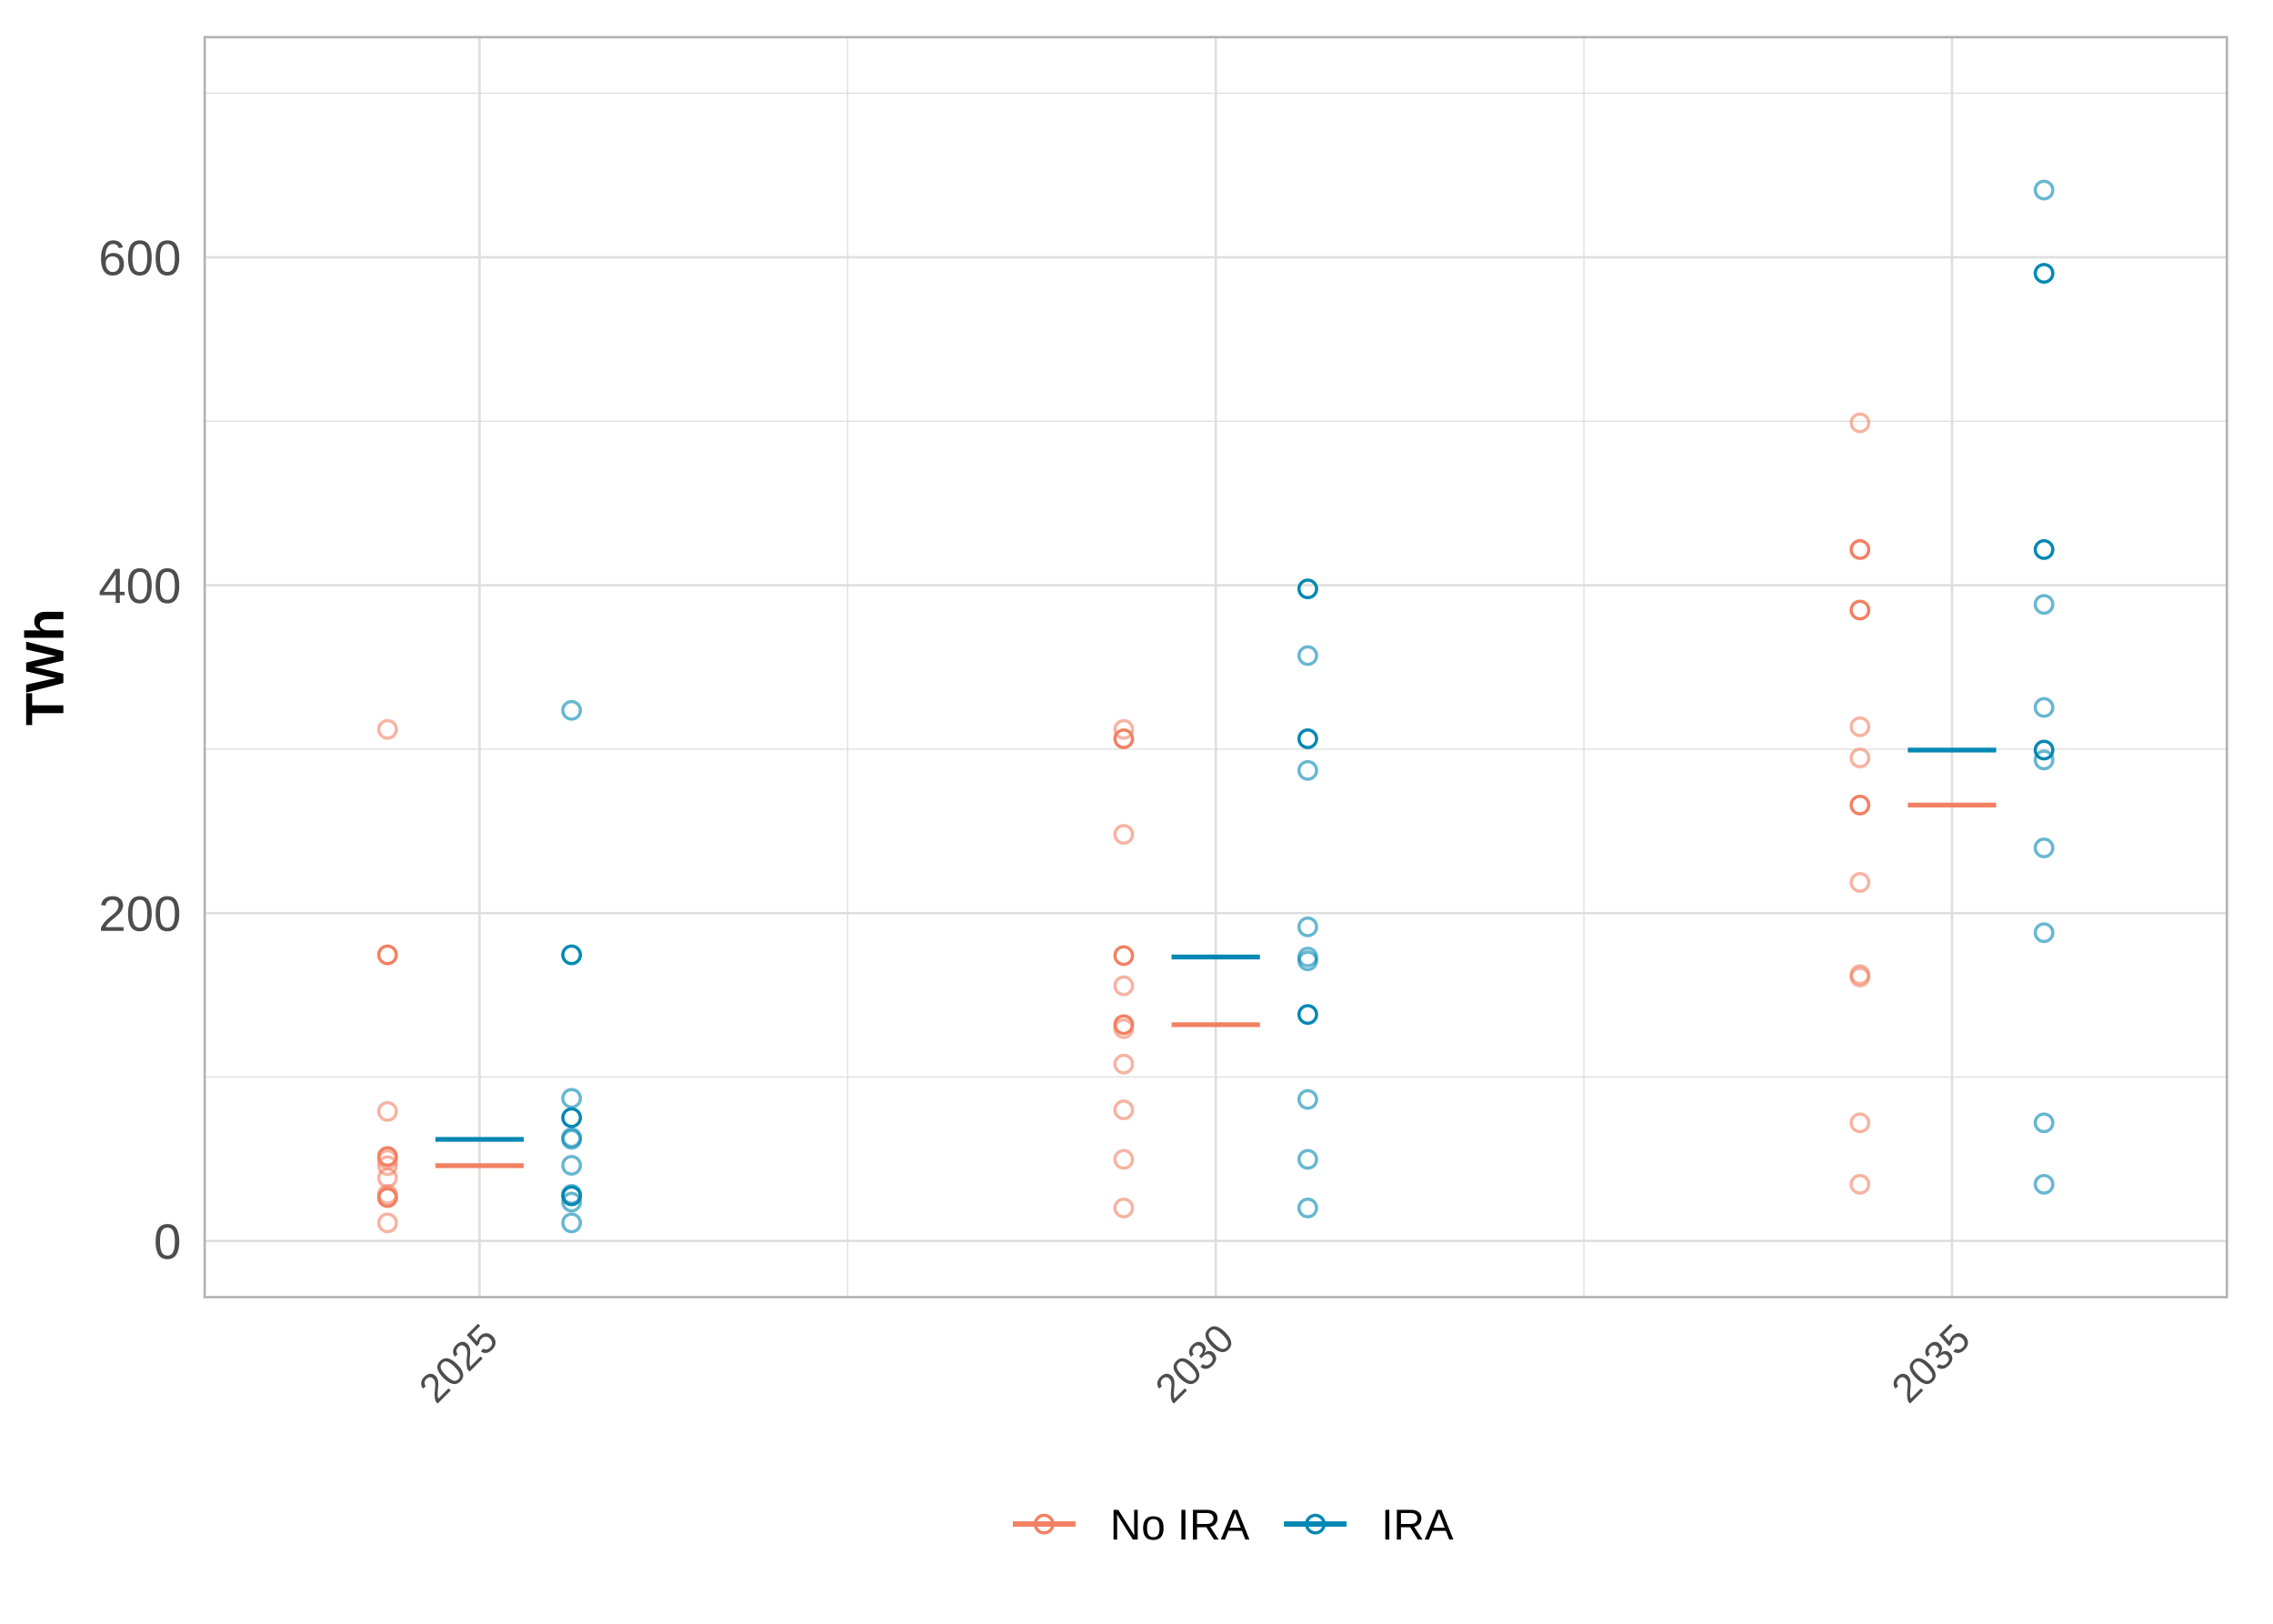
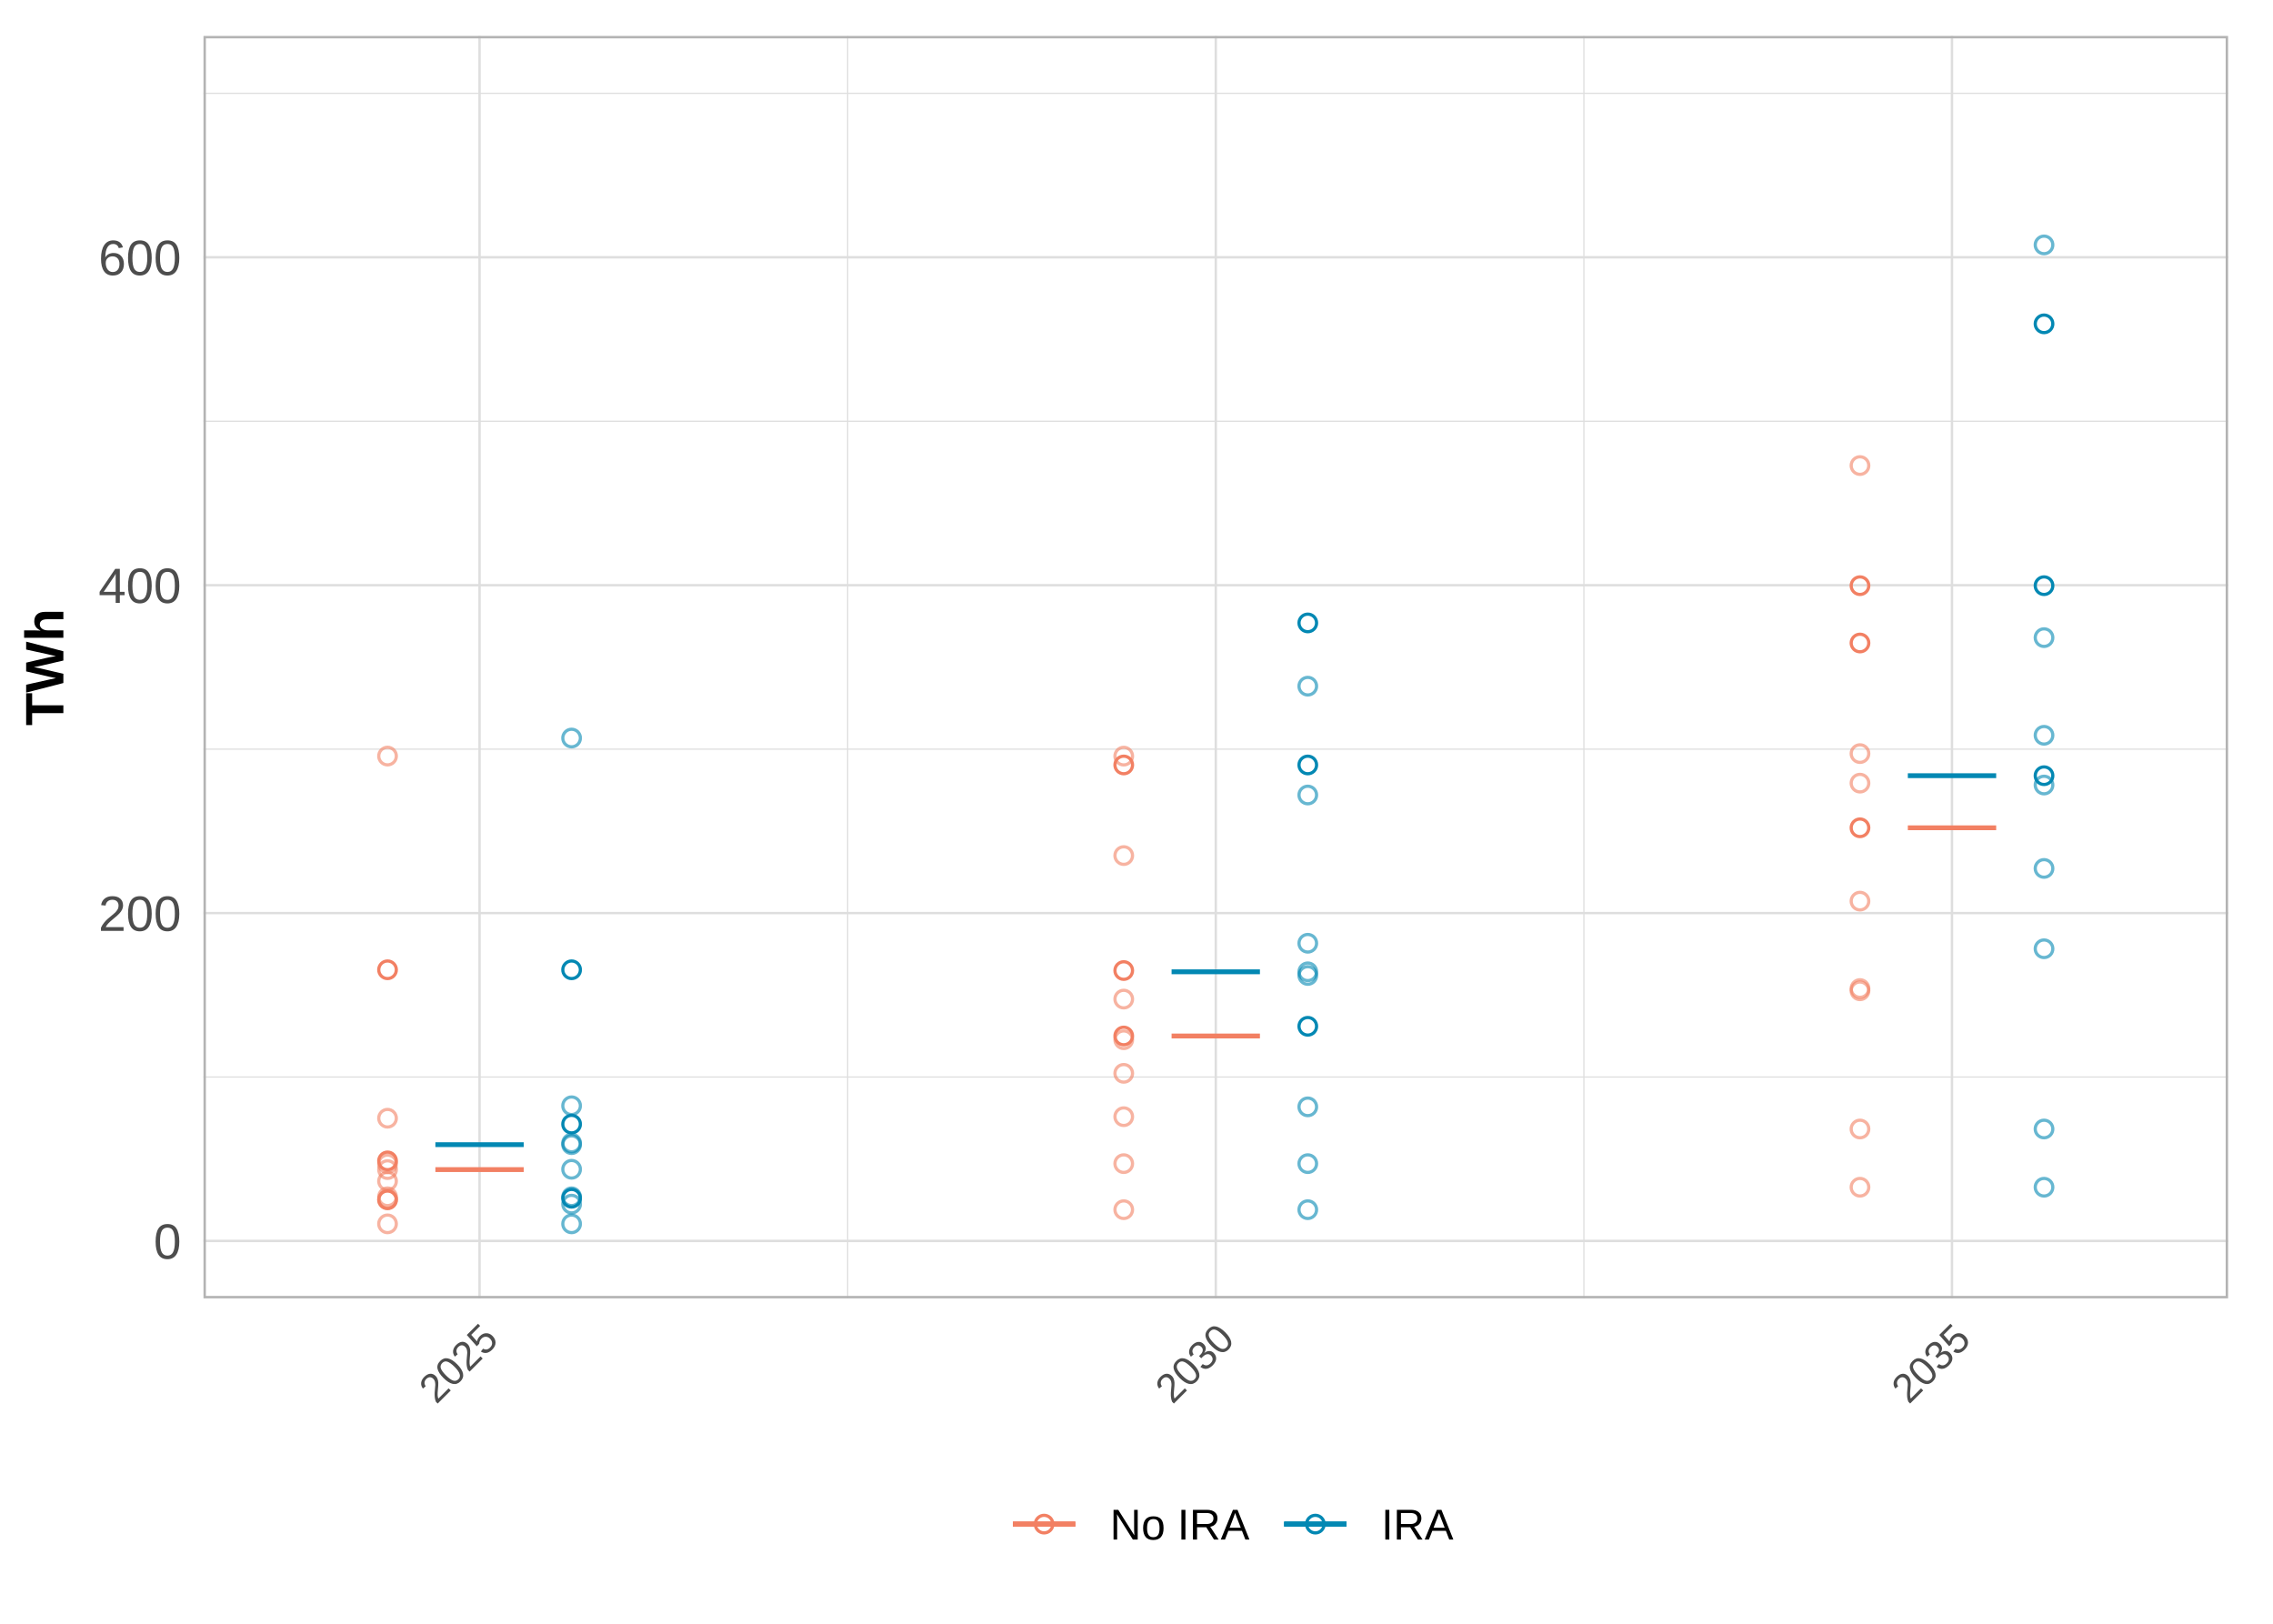
<svg xmlns="http://www.w3.org/2000/svg" class="svglite" width="504.00pt" height="360.00pt" viewBox="0 0 504.00 360.00">
  <defs>
    <style type="text/css">
    .svglite line, .svglite polyline, .svglite polygon, .svglite path, .svglite rect, .svglite circle {
      fill: none;
      stroke: #000000;
      stroke-linecap: round;
      stroke-linejoin: round;
      stroke-miterlimit: 10.00;
    }
    .svglite text {
      white-space: pre;
    }
  </style>
  </defs>
  <rect width="100%" height="100%" style="stroke: none; fill: #FFFFFF;" />
  <defs>
    <clipPath id="cpMC4wMHw1MDQuMDB8MC4wMHwzNjAuMDA=">
      <rect x="0.00" y="0.00" width="504.00" height="360.00" />
    </clipPath>
  </defs>
  <g clip-path="url(#cpMC4wMHw1MDQuMDB8MC4wMHwzNjAuMDA=)">
    <rect x="0" y="0.00" width="504.00" height="360.00" style="stroke-width: 1.07; stroke: #FFFFFF; fill: #FFFFFF;" />
  </g>
  <defs>
    <clipPath id="cpNDUuMTJ8NDk0LjA0fDcuOTd8Mjg3Ljg2">
      <rect x="45.12" y="7.97" width="448.92" height="279.89" />
    </clipPath>
  </defs>
  <g clip-path="url(#cpNDUuMTJ8NDk0LjA0fDcuOTd8Mjg3Ljg2)">
    <rect x="45.12" y="7.97" width="448.92" height="279.89" style="stroke-width: 1.07; stroke: none; fill: #FFFFFF;" />
    <polyline points="45.12,238.79 494.04,238.79 " style="stroke-width: 0.27; stroke: #DEDEDE; stroke-linecap: butt;" />
    <polyline points="45.12,166.09 494.04,166.09 " style="stroke-width: 0.27; stroke: #DEDEDE; stroke-linecap: butt;" />
    <polyline points="45.12,93.39 494.04,93.39 " style="stroke-width: 0.27; stroke: #DEDEDE; stroke-linecap: butt;" />
    <polyline points="45.12,20.69 494.04,20.69 " style="stroke-width: 0.27; stroke: #DEDEDE; stroke-linecap: butt;" />
    <polyline points="187.96,287.86 187.96,7.97 " style="stroke-width: 0.27; stroke: #DEDEDE; stroke-linecap: butt;" />
    <polyline points="351.20,287.86 351.20,7.97 " style="stroke-width: 0.27; stroke: #DEDEDE; stroke-linecap: butt;" />
    <polyline points="45.12,275.13 494.04,275.13 " style="stroke-width: 0.53; stroke: #DEDEDE; stroke-linecap: butt;" />
    <polyline points="45.12,202.44 494.04,202.44 " style="stroke-width: 0.53; stroke: #DEDEDE; stroke-linecap: butt;" />
    <polyline points="45.12,129.74 494.04,129.74 " style="stroke-width: 0.53; stroke: #DEDEDE; stroke-linecap: butt;" />
    <polyline points="45.12,57.04 494.04,57.04 " style="stroke-width: 0.53; stroke: #DEDEDE; stroke-linecap: butt;" />
    <polyline points="106.33,287.86 106.33,7.97 " style="stroke-width: 0.53; stroke: #DEDEDE; stroke-linecap: butt;" />
    <polyline points="269.58,287.86 269.58,7.97 " style="stroke-width: 0.53; stroke: #DEDEDE; stroke-linecap: butt;" />
    <polyline points="432.82,287.86 432.82,7.97 " style="stroke-width: 0.53; stroke: #DEDEDE; stroke-linecap: butt;" />
-     <circle cx="126.74" cy="258.36" r="1.95" style="stroke-width: 0.71; stroke: #0388B3; stroke-opacity: 0.60;" />
-     <circle cx="85.93" cy="258.44" r="1.95" style="stroke-width: 0.71; stroke: #F28063; stroke-opacity: 0.60;" />
-     <circle cx="126.74" cy="252.61" r="1.95" style="stroke-width: 0.71; stroke: #0388B3; stroke-opacity: 0.60;" />
-     <circle cx="85.93" cy="261.14" r="1.95" style="stroke-width: 0.71; stroke: #F28063; stroke-opacity: 0.60;" />
-     <circle cx="126.74" cy="247.80" r="1.95" style="stroke-width: 0.71; stroke: #0388B3;" />
-     <circle cx="85.93" cy="256.40" r="1.95" style="stroke-width: 0.71; stroke: #F28063;" />
-     <circle cx="126.74" cy="271.13" r="1.95" style="stroke-width: 0.71; stroke: #0388B3; stroke-opacity: 0.60;" />
-     <circle cx="85.93" cy="271.13" r="1.95" style="stroke-width: 0.71; stroke: #F28063; stroke-opacity: 0.60;" />
-     <circle cx="126.74" cy="211.70" r="1.95" style="stroke-width: 0.71; stroke: #0388B3;" />
-     <circle cx="85.93" cy="211.70" r="1.95" style="stroke-width: 0.71; stroke: #F28063;" />
-     <circle cx="126.74" cy="264.80" r="1.95" style="stroke-width: 0.71; stroke: #0388B3; stroke-opacity: 0.60;" />
-     <circle cx="85.93" cy="264.80" r="1.95" style="stroke-width: 0.71; stroke: #F28063; stroke-opacity: 0.60;" />
-     <circle cx="126.74" cy="157.49" r="1.95" style="stroke-width: 0.71; stroke: #0388B3; stroke-opacity: 0.60;" />
-     <circle cx="85.93" cy="161.71" r="1.95" style="stroke-width: 0.71; stroke: #F28063; stroke-opacity: 0.60;" />
-     <circle cx="126.74" cy="266.52" r="1.95" style="stroke-width: 0.71; stroke: #0388B3; stroke-opacity: 0.60;" />
-     <circle cx="85.93" cy="265.42" r="1.95" style="stroke-width: 0.71; stroke: #F28063; stroke-opacity: 0.60;" />
-     <circle cx="126.74" cy="252.22" r="1.95" style="stroke-width: 0.71; stroke: #0388B3; stroke-opacity: 0.60;" />
-     <circle cx="85.93" cy="257.09" r="1.95" style="stroke-width: 0.71; stroke: #F28063; stroke-opacity: 0.60;" />
-     <circle cx="126.74" cy="243.51" r="1.95" style="stroke-width: 0.71; stroke: #0388B3; stroke-opacity: 0.60;" />
-     <circle cx="85.93" cy="246.42" r="1.95" style="stroke-width: 0.71; stroke: #F28063; stroke-opacity: 0.60;" />
-     <circle cx="126.74" cy="265.13" r="1.95" style="stroke-width: 0.71; stroke: #0388B3;" />
-     <circle cx="85.93" cy="265.51" r="1.95" style="stroke-width: 0.71; stroke: #F28063;" />
-     <circle cx="289.98" cy="213.03" r="1.95" style="stroke-width: 0.71; stroke: #0388B3; stroke-opacity: 0.60;" />
-     <circle cx="249.17" cy="218.56" r="1.95" style="stroke-width: 0.71; stroke: #F28063; stroke-opacity: 0.60;" />
-     <circle cx="289.98" cy="205.50" r="1.95" style="stroke-width: 0.71; stroke: #0388B3; stroke-opacity: 0.60;" />
-     <circle cx="249.17" cy="235.92" r="1.95" style="stroke-width: 0.71; stroke: #F28063; stroke-opacity: 0.60;" />
-     <circle cx="289.98" cy="130.56" r="1.95" style="stroke-width: 0.71; stroke: #0388B3;" />
-     <circle cx="249.17" cy="211.87" r="1.95" style="stroke-width: 0.71; stroke: #F28063;" />
-     <circle cx="289.98" cy="267.82" r="1.95" style="stroke-width: 0.71; stroke: #0388B3; stroke-opacity: 0.60;" />
-     <circle cx="249.17" cy="267.82" r="1.95" style="stroke-width: 0.71; stroke: #F28063; stroke-opacity: 0.60;" />
-     <circle cx="289.98" cy="163.79" r="1.95" style="stroke-width: 0.71; stroke: #0388B3;" />
-     <circle cx="249.17" cy="163.79" r="1.95" style="stroke-width: 0.71; stroke: #F28063;" />
-     <circle cx="289.98" cy="257.04" r="1.95" style="stroke-width: 0.71; stroke: #0388B3; stroke-opacity: 0.60;" />
-     <circle cx="249.17" cy="257.04" r="1.95" style="stroke-width: 0.71; stroke: #F28063; stroke-opacity: 0.60;" />
-     <circle cx="289.98" cy="145.35" r="1.95" style="stroke-width: 0.71; stroke: #0388B3; stroke-opacity: 0.60;" />
-     <circle cx="249.17" cy="161.72" r="1.95" style="stroke-width: 0.71; stroke: #F28063; stroke-opacity: 0.60;" />
-     <circle cx="289.98" cy="243.76" r="1.95" style="stroke-width: 0.71; stroke: #0388B3; stroke-opacity: 0.60;" />
-     <circle cx="249.17" cy="246.07" r="1.95" style="stroke-width: 0.71; stroke: #F28063; stroke-opacity: 0.60;" />
-     <circle cx="289.98" cy="212.18" r="1.95" style="stroke-width: 0.71; stroke: #0388B3; stroke-opacity: 0.60;" />
-     <circle cx="249.17" cy="228.07" r="1.95" style="stroke-width: 0.71; stroke: #F28063; stroke-opacity: 0.60;" />
-     <circle cx="289.98" cy="170.81" r="1.95" style="stroke-width: 0.71; stroke: #0388B3; stroke-opacity: 0.60;" />
-     <circle cx="249.17" cy="184.99" r="1.95" style="stroke-width: 0.71; stroke: #F28063; stroke-opacity: 0.60;" />
-     <circle cx="289.98" cy="224.92" r="1.95" style="stroke-width: 0.71; stroke: #0388B3;" />
-     <circle cx="249.17" cy="227.18" r="1.95" style="stroke-width: 0.71; stroke: #F28063;" />
-     <circle cx="453.23" cy="156.85" r="1.95" style="stroke-width: 0.71; stroke: #0388B3; stroke-opacity: 0.60;" />
-     <circle cx="412.42" cy="168.04" r="1.95" style="stroke-width: 0.71; stroke: #F28063; stroke-opacity: 0.60;" />
-     <circle cx="453.23" cy="187.99" r="1.95" style="stroke-width: 0.71; stroke: #0388B3; stroke-opacity: 0.60;" />
-     <circle cx="412.42" cy="216.62" r="1.95" style="stroke-width: 0.71; stroke: #F28063; stroke-opacity: 0.60;" />
-     <circle cx="453.23" cy="60.60" r="1.95" style="stroke-width: 0.71; stroke: #0388B3;" />
-     <circle cx="412.42" cy="135.26" r="1.95" style="stroke-width: 0.71; stroke: #F28063;" />
-     <circle cx="453.23" cy="262.57" r="1.95" style="stroke-width: 0.71; stroke: #0388B3; stroke-opacity: 0.60;" />
-     <circle cx="412.42" cy="262.57" r="1.95" style="stroke-width: 0.71; stroke: #F28063; stroke-opacity: 0.60;" />
-     <circle cx="453.23" cy="121.84" r="1.95" style="stroke-width: 0.71; stroke: #0388B3;" />
-     <circle cx="412.42" cy="121.84" r="1.95" style="stroke-width: 0.71; stroke: #F28063;" />
-     <circle cx="453.23" cy="248.94" r="1.95" style="stroke-width: 0.71; stroke: #0388B3; stroke-opacity: 0.60;" />
-     <circle cx="412.42" cy="248.94" r="1.95" style="stroke-width: 0.71; stroke: #F28063; stroke-opacity: 0.60;" />
-     <circle cx="453.23" cy="134.00" r="1.95" style="stroke-width: 0.71; stroke: #0388B3; stroke-opacity: 0.60;" />
-     <circle cx="412.42" cy="161.13" r="1.95" style="stroke-width: 0.71; stroke: #F28063; stroke-opacity: 0.60;" />
-     <circle cx="453.23" cy="206.79" r="1.95" style="stroke-width: 0.71; stroke: #0388B3; stroke-opacity: 0.60;" />
-     <circle cx="412.42" cy="216.08" r="1.95" style="stroke-width: 0.71; stroke: #F28063; stroke-opacity: 0.60;" />
-     <circle cx="453.23" cy="168.49" r="1.95" style="stroke-width: 0.71; stroke: #0388B3; stroke-opacity: 0.60;" />
-     <circle cx="412.42" cy="195.64" r="1.95" style="stroke-width: 0.71; stroke: #F28063; stroke-opacity: 0.60;" />
-     <circle cx="453.23" cy="42.14" r="1.95" style="stroke-width: 0.71; stroke: #0388B3; stroke-opacity: 0.60;" />
-     <circle cx="412.42" cy="93.75" r="1.95" style="stroke-width: 0.71; stroke: #F28063; stroke-opacity: 0.60;" />
-     <circle cx="453.23" cy="166.30" r="1.95" style="stroke-width: 0.71; stroke: #0388B3;" />
-     <circle cx="412.42" cy="178.49" r="1.95" style="stroke-width: 0.71; stroke: #F28063;" />
-     <line x1="423.03" y1="178.49" x2="442.62" y2="178.49" style="stroke-width: 1.07; stroke: #F28063; stroke-linecap: butt;" />
-     <line x1="423.03" y1="166.30" x2="442.62" y2="166.30" style="stroke-width: 1.07; stroke: #0388B3; stroke-linecap: butt;" />
-     <line x1="259.78" y1="227.18" x2="279.37" y2="227.18" style="stroke-width: 1.07; stroke: #F28063; stroke-linecap: butt;" />
-     <line x1="259.78" y1="212.18" x2="279.37" y2="212.18" style="stroke-width: 1.07; stroke: #0388B3; stroke-linecap: butt;" />
-     <line x1="96.54" y1="258.44" x2="116.13" y2="258.44" style="stroke-width: 1.07; stroke: #F28063; stroke-linecap: butt;" />
-     <line x1="96.54" y1="252.61" x2="116.13" y2="252.61" style="stroke-width: 1.07; stroke: #0388B3; stroke-linecap: butt;" />
+     <circle cx="126.74" cy="259.24" r="1.95" style="stroke-width: 0.71; stroke: #0388B3; stroke-opacity: 0.60;" />
+     <circle cx="85.93" cy="259.31" r="1.95" style="stroke-width: 0.71; stroke: #F28063; stroke-opacity: 0.60;" />
+     <circle cx="126.74" cy="253.78" r="1.95" style="stroke-width: 0.71; stroke: #0388B3; stroke-opacity: 0.60;" />
+     <circle cx="85.93" cy="261.87" r="1.95" style="stroke-width: 0.71; stroke: #F28063; stroke-opacity: 0.60;" />
+     <circle cx="126.74" cy="249.23" r="1.95" style="stroke-width: 0.71; stroke: #0388B3;" />
+     <circle cx="85.93" cy="257.38" r="1.95" style="stroke-width: 0.71; stroke: #F28063;" />
+     <circle cx="126.74" cy="271.34" r="1.95" style="stroke-width: 0.71; stroke: #0388B3; stroke-opacity: 0.60;" />
+     <circle cx="85.93" cy="271.34" r="1.95" style="stroke-width: 0.71; stroke: #F28063; stroke-opacity: 0.60;" />
+     <circle cx="126.74" cy="215.01" r="1.95" style="stroke-width: 0.71; stroke: #0388B3;" />
+     <circle cx="85.93" cy="215.01" r="1.95" style="stroke-width: 0.71; stroke: #F28063;" />
+     <circle cx="126.74" cy="265.34" r="1.95" style="stroke-width: 0.71; stroke: #0388B3; stroke-opacity: 0.60;" />
+     <circle cx="85.93" cy="265.34" r="1.95" style="stroke-width: 0.71; stroke: #F28063; stroke-opacity: 0.60;" />
+     <circle cx="126.74" cy="163.63" r="1.95" style="stroke-width: 0.71; stroke: #0388B3; stroke-opacity: 0.60;" />
+     <circle cx="85.93" cy="167.63" r="1.95" style="stroke-width: 0.71; stroke: #F28063; stroke-opacity: 0.60;" />
+     <circle cx="126.74" cy="266.97" r="1.95" style="stroke-width: 0.71; stroke: #0388B3; stroke-opacity: 0.60;" />
+     <circle cx="85.93" cy="265.93" r="1.95" style="stroke-width: 0.71; stroke: #F28063; stroke-opacity: 0.60;" />
+     <circle cx="126.74" cy="253.42" r="1.95" style="stroke-width: 0.71; stroke: #0388B3; stroke-opacity: 0.60;" />
+     <circle cx="85.93" cy="258.04" r="1.95" style="stroke-width: 0.71; stroke: #F28063; stroke-opacity: 0.60;" />
+     <circle cx="126.74" cy="245.16" r="1.95" style="stroke-width: 0.71; stroke: #0388B3; stroke-opacity: 0.60;" />
+     <circle cx="85.93" cy="247.92" r="1.95" style="stroke-width: 0.71; stroke: #F28063; stroke-opacity: 0.60;" />
+     <circle cx="126.74" cy="265.66" r="1.95" style="stroke-width: 0.71; stroke: #0388B3;" />
+     <circle cx="85.93" cy="266.01" r="1.95" style="stroke-width: 0.71; stroke: #F28063;" />
+     <circle cx="289.98" cy="216.27" r="1.95" style="stroke-width: 0.71; stroke: #0388B3; stroke-opacity: 0.60;" />
+     <circle cx="249.17" cy="221.51" r="1.95" style="stroke-width: 0.71; stroke: #F28063; stroke-opacity: 0.60;" />
+     <circle cx="289.98" cy="209.13" r="1.95" style="stroke-width: 0.71; stroke: #0388B3; stroke-opacity: 0.60;" />
+     <circle cx="249.17" cy="237.97" r="1.95" style="stroke-width: 0.71; stroke: #F28063; stroke-opacity: 0.60;" />
+     <circle cx="289.98" cy="138.11" r="1.95" style="stroke-width: 0.71; stroke: #0388B3;" />
+     <circle cx="249.17" cy="215.18" r="1.95" style="stroke-width: 0.71; stroke: #F28063;" />
+     <circle cx="289.98" cy="268.20" r="1.95" style="stroke-width: 0.71; stroke: #0388B3; stroke-opacity: 0.60;" />
+     <circle cx="249.17" cy="268.20" r="1.95" style="stroke-width: 0.71; stroke: #F28063; stroke-opacity: 0.60;" />
+     <circle cx="289.98" cy="169.60" r="1.95" style="stroke-width: 0.71; stroke: #0388B3;" />
+     <circle cx="249.17" cy="169.60" r="1.95" style="stroke-width: 0.71; stroke: #F28063;" />
+     <circle cx="289.98" cy="257.99" r="1.95" style="stroke-width: 0.71; stroke: #0388B3; stroke-opacity: 0.60;" />
+     <circle cx="249.17" cy="257.99" r="1.95" style="stroke-width: 0.71; stroke: #F28063; stroke-opacity: 0.60;" />
+     <circle cx="289.98" cy="152.13" r="1.95" style="stroke-width: 0.71; stroke: #0388B3; stroke-opacity: 0.60;" />
+     <circle cx="249.17" cy="167.64" r="1.95" style="stroke-width: 0.71; stroke: #F28063; stroke-opacity: 0.60;" />
+     <circle cx="289.98" cy="245.40" r="1.95" style="stroke-width: 0.71; stroke: #0388B3; stroke-opacity: 0.60;" />
+     <circle cx="249.17" cy="247.58" r="1.95" style="stroke-width: 0.71; stroke: #F28063; stroke-opacity: 0.60;" />
+     <circle cx="289.98" cy="215.46" r="1.95" style="stroke-width: 0.71; stroke: #0388B3; stroke-opacity: 0.60;" />
+     <circle cx="249.17" cy="230.52" r="1.95" style="stroke-width: 0.71; stroke: #F28063; stroke-opacity: 0.60;" />
+     <circle cx="289.98" cy="176.26" r="1.95" style="stroke-width: 0.71; stroke: #0388B3; stroke-opacity: 0.60;" />
+     <circle cx="249.17" cy="189.69" r="1.95" style="stroke-width: 0.71; stroke: #F28063; stroke-opacity: 0.60;" />
+     <circle cx="289.98" cy="227.54" r="1.95" style="stroke-width: 0.71; stroke: #0388B3;" />
+     <circle cx="249.17" cy="229.69" r="1.95" style="stroke-width: 0.71; stroke: #F28063;" />
+     <circle cx="453.23" cy="163.02" r="1.95" style="stroke-width: 0.71; stroke: #0388B3; stroke-opacity: 0.60;" />
+     <circle cx="412.42" cy="173.63" r="1.95" style="stroke-width: 0.71; stroke: #F28063; stroke-opacity: 0.60;" />
+     <circle cx="453.23" cy="192.54" r="1.95" style="stroke-width: 0.71; stroke: #0388B3; stroke-opacity: 0.60;" />
+     <circle cx="412.42" cy="219.67" r="1.95" style="stroke-width: 0.71; stroke: #F28063; stroke-opacity: 0.60;" />
+     <circle cx="453.23" cy="71.80" r="1.95" style="stroke-width: 0.71; stroke: #0388B3;" />
+     <circle cx="412.42" cy="142.56" r="1.95" style="stroke-width: 0.71; stroke: #F28063;" />
+     <circle cx="453.23" cy="263.22" r="1.95" style="stroke-width: 0.71; stroke: #0388B3; stroke-opacity: 0.60;" />
+     <circle cx="412.42" cy="263.22" r="1.95" style="stroke-width: 0.71; stroke: #F28063; stroke-opacity: 0.60;" />
+     <circle cx="453.23" cy="129.85" r="1.95" style="stroke-width: 0.71; stroke: #0388B3;" />
+     <circle cx="412.42" cy="129.85" r="1.95" style="stroke-width: 0.71; stroke: #F28063;" />
+     <circle cx="453.23" cy="250.31" r="1.95" style="stroke-width: 0.71; stroke: #0388B3; stroke-opacity: 0.60;" />
+     <circle cx="412.42" cy="250.31" r="1.95" style="stroke-width: 0.71; stroke: #F28063; stroke-opacity: 0.60;" />
+     <circle cx="453.23" cy="141.37" r="1.95" style="stroke-width: 0.71; stroke: #0388B3; stroke-opacity: 0.60;" />
+     <circle cx="412.42" cy="167.08" r="1.95" style="stroke-width: 0.71; stroke: #F28063; stroke-opacity: 0.60;" />
+     <circle cx="453.23" cy="210.35" r="1.95" style="stroke-width: 0.71; stroke: #0388B3; stroke-opacity: 0.60;" />
+     <circle cx="412.42" cy="219.17" r="1.95" style="stroke-width: 0.71; stroke: #F28063; stroke-opacity: 0.60;" />
+     <circle cx="453.23" cy="174.05" r="1.95" style="stroke-width: 0.71; stroke: #0388B3; stroke-opacity: 0.60;" />
+     <circle cx="412.42" cy="199.79" r="1.95" style="stroke-width: 0.71; stroke: #F28063; stroke-opacity: 0.60;" />
+     <circle cx="453.23" cy="54.30" r="1.95" style="stroke-width: 0.71; stroke: #0388B3; stroke-opacity: 0.60;" />
+     <circle cx="412.42" cy="103.22" r="1.95" style="stroke-width: 0.71; stroke: #F28063; stroke-opacity: 0.60;" />
+     <circle cx="453.23" cy="171.98" r="1.95" style="stroke-width: 0.71; stroke: #0388B3;" />
+     <circle cx="412.42" cy="183.53" r="1.95" style="stroke-width: 0.71; stroke: #F28063;" />
+     <line x1="423.03" y1="183.53" x2="442.62" y2="183.53" style="stroke-width: 1.07; stroke: #F28063; stroke-linecap: butt;" />
+     <line x1="423.03" y1="171.98" x2="442.62" y2="171.98" style="stroke-width: 1.07; stroke: #0388B3; stroke-linecap: butt;" />
+     <line x1="259.78" y1="229.69" x2="279.37" y2="229.69" style="stroke-width: 1.07; stroke: #F28063; stroke-linecap: butt;" />
+     <line x1="259.78" y1="215.46" x2="279.37" y2="215.46" style="stroke-width: 1.07; stroke: #0388B3; stroke-linecap: butt;" />
+     <line x1="96.54" y1="259.31" x2="116.13" y2="259.31" style="stroke-width: 1.07; stroke: #F28063; stroke-linecap: butt;" />
+     <line x1="96.54" y1="253.78" x2="116.13" y2="253.78" style="stroke-width: 1.07; stroke: #0388B3; stroke-linecap: butt;" />
    <rect x="45.12" y="7.97" width="448.92" height="279.89" style="stroke-width: 1.07; stroke: #B3B3B3;" />
  </g>
  <g clip-path="url(#cpMC4wMHw1MDQuMDB8MC4wMHwzNjAuMDA=)">
    <text x="40.19" y="279.07" text-anchor="end" style="font-size: 11.00px;fill: #4D4D4D; font-family: &quot;Arial&quot;;" textLength="6.12px" lengthAdjust="spacingAndGlyphs">0</text>
    <text x="40.19" y="206.38" text-anchor="end" style="font-size: 11.00px;fill: #4D4D4D; font-family: &quot;Arial&quot;;" textLength="18.36px" lengthAdjust="spacingAndGlyphs">200</text>
    <text x="40.19" y="133.68" text-anchor="end" style="font-size: 11.00px;fill: #4D4D4D; font-family: &quot;Arial&quot;;" textLength="18.36px" lengthAdjust="spacingAndGlyphs">400</text>
    <text x="40.19" y="60.98" text-anchor="end" style="font-size: 11.00px;fill: #4D4D4D; font-family: &quot;Arial&quot;;" textLength="18.36px" lengthAdjust="spacingAndGlyphs">600</text>
    <text transform="translate(110.89,297.34) rotate(-45)" text-anchor="end" style="font-size: 9.00px;fill: #4D4D4D; font-family: &quot;Arial&quot;;" textLength="20.02px" lengthAdjust="spacingAndGlyphs">2025</text>
    <text transform="translate(274.13,297.34) rotate(-45)" text-anchor="end" style="font-size: 9.00px;fill: #4D4D4D; font-family: &quot;Arial&quot;;" textLength="20.02px" lengthAdjust="spacingAndGlyphs">2030</text>
    <text transform="translate(437.38,297.34) rotate(-45)" text-anchor="end" style="font-size: 9.00px;fill: #4D4D4D; font-family: &quot;Arial&quot;;" textLength="20.02px" lengthAdjust="spacingAndGlyphs">2035</text>
    <text transform="translate(14.05,147.91) rotate(-90)" text-anchor="middle" style="font-size: 12.00px; font-weight: bold; font-family: &quot;Arial&quot;;" textLength="25.98px" lengthAdjust="spacingAndGlyphs">TWh</text>
    <rect x="211.42" y="323.79" width="116.32" height="28.24" style="stroke-width: 1.07; stroke: none; fill: #FFFFFF;" />
    <rect x="222.87" y="329.27" width="17.28" height="17.28" style="stroke-width: 1.07; stroke: none; fill: #FFFFFF;" />
    <circle cx="231.51" cy="337.91" r="1.95" style="stroke-width: 0.71; stroke: #F28063;" />
    <line x1="224.60" y1="337.91" x2="238.43" y2="337.91" style="stroke-width: 1.07; stroke: #F28063; stroke-linecap: butt;" />
    <line x1="224.60" y1="337.91" x2="238.43" y2="337.91" style="stroke-width: 1.07; stroke: #F28063; stroke-linecap: butt;" />
    <line x1="224.60" y1="337.91" x2="238.43" y2="337.91" style="stroke-width: 1.07; stroke: #F28063; stroke-linecap: butt;" />
    <rect x="283.02" y="329.27" width="17.28" height="17.28" style="stroke-width: 1.07; stroke: none; fill: #FFFFFF;" />
    <circle cx="291.66" cy="337.91" r="1.95" style="stroke-width: 0.71; stroke: #0388B3;" />
    <line x1="284.75" y1="337.91" x2="298.57" y2="337.91" style="stroke-width: 1.07; stroke: #0388B3; stroke-linecap: butt;" />
    <line x1="284.75" y1="337.91" x2="298.57" y2="337.91" style="stroke-width: 1.07; stroke: #0388B3; stroke-linecap: butt;" />
    <line x1="284.75" y1="337.91" x2="298.57" y2="337.91" style="stroke-width: 1.07; stroke: #0388B3; stroke-linecap: butt;" />
    <text x="246.13" y="341.34" style="font-size: 9.60px; font-family: &quot;Arial&quot;;" textLength="30.91px" lengthAdjust="spacingAndGlyphs">No IRA</text>
    <text x="306.28" y="341.34" style="font-size: 9.60px; font-family: &quot;Arial&quot;;" textLength="15.98px" lengthAdjust="spacingAndGlyphs">IRA</text>
  </g>
</svg>
